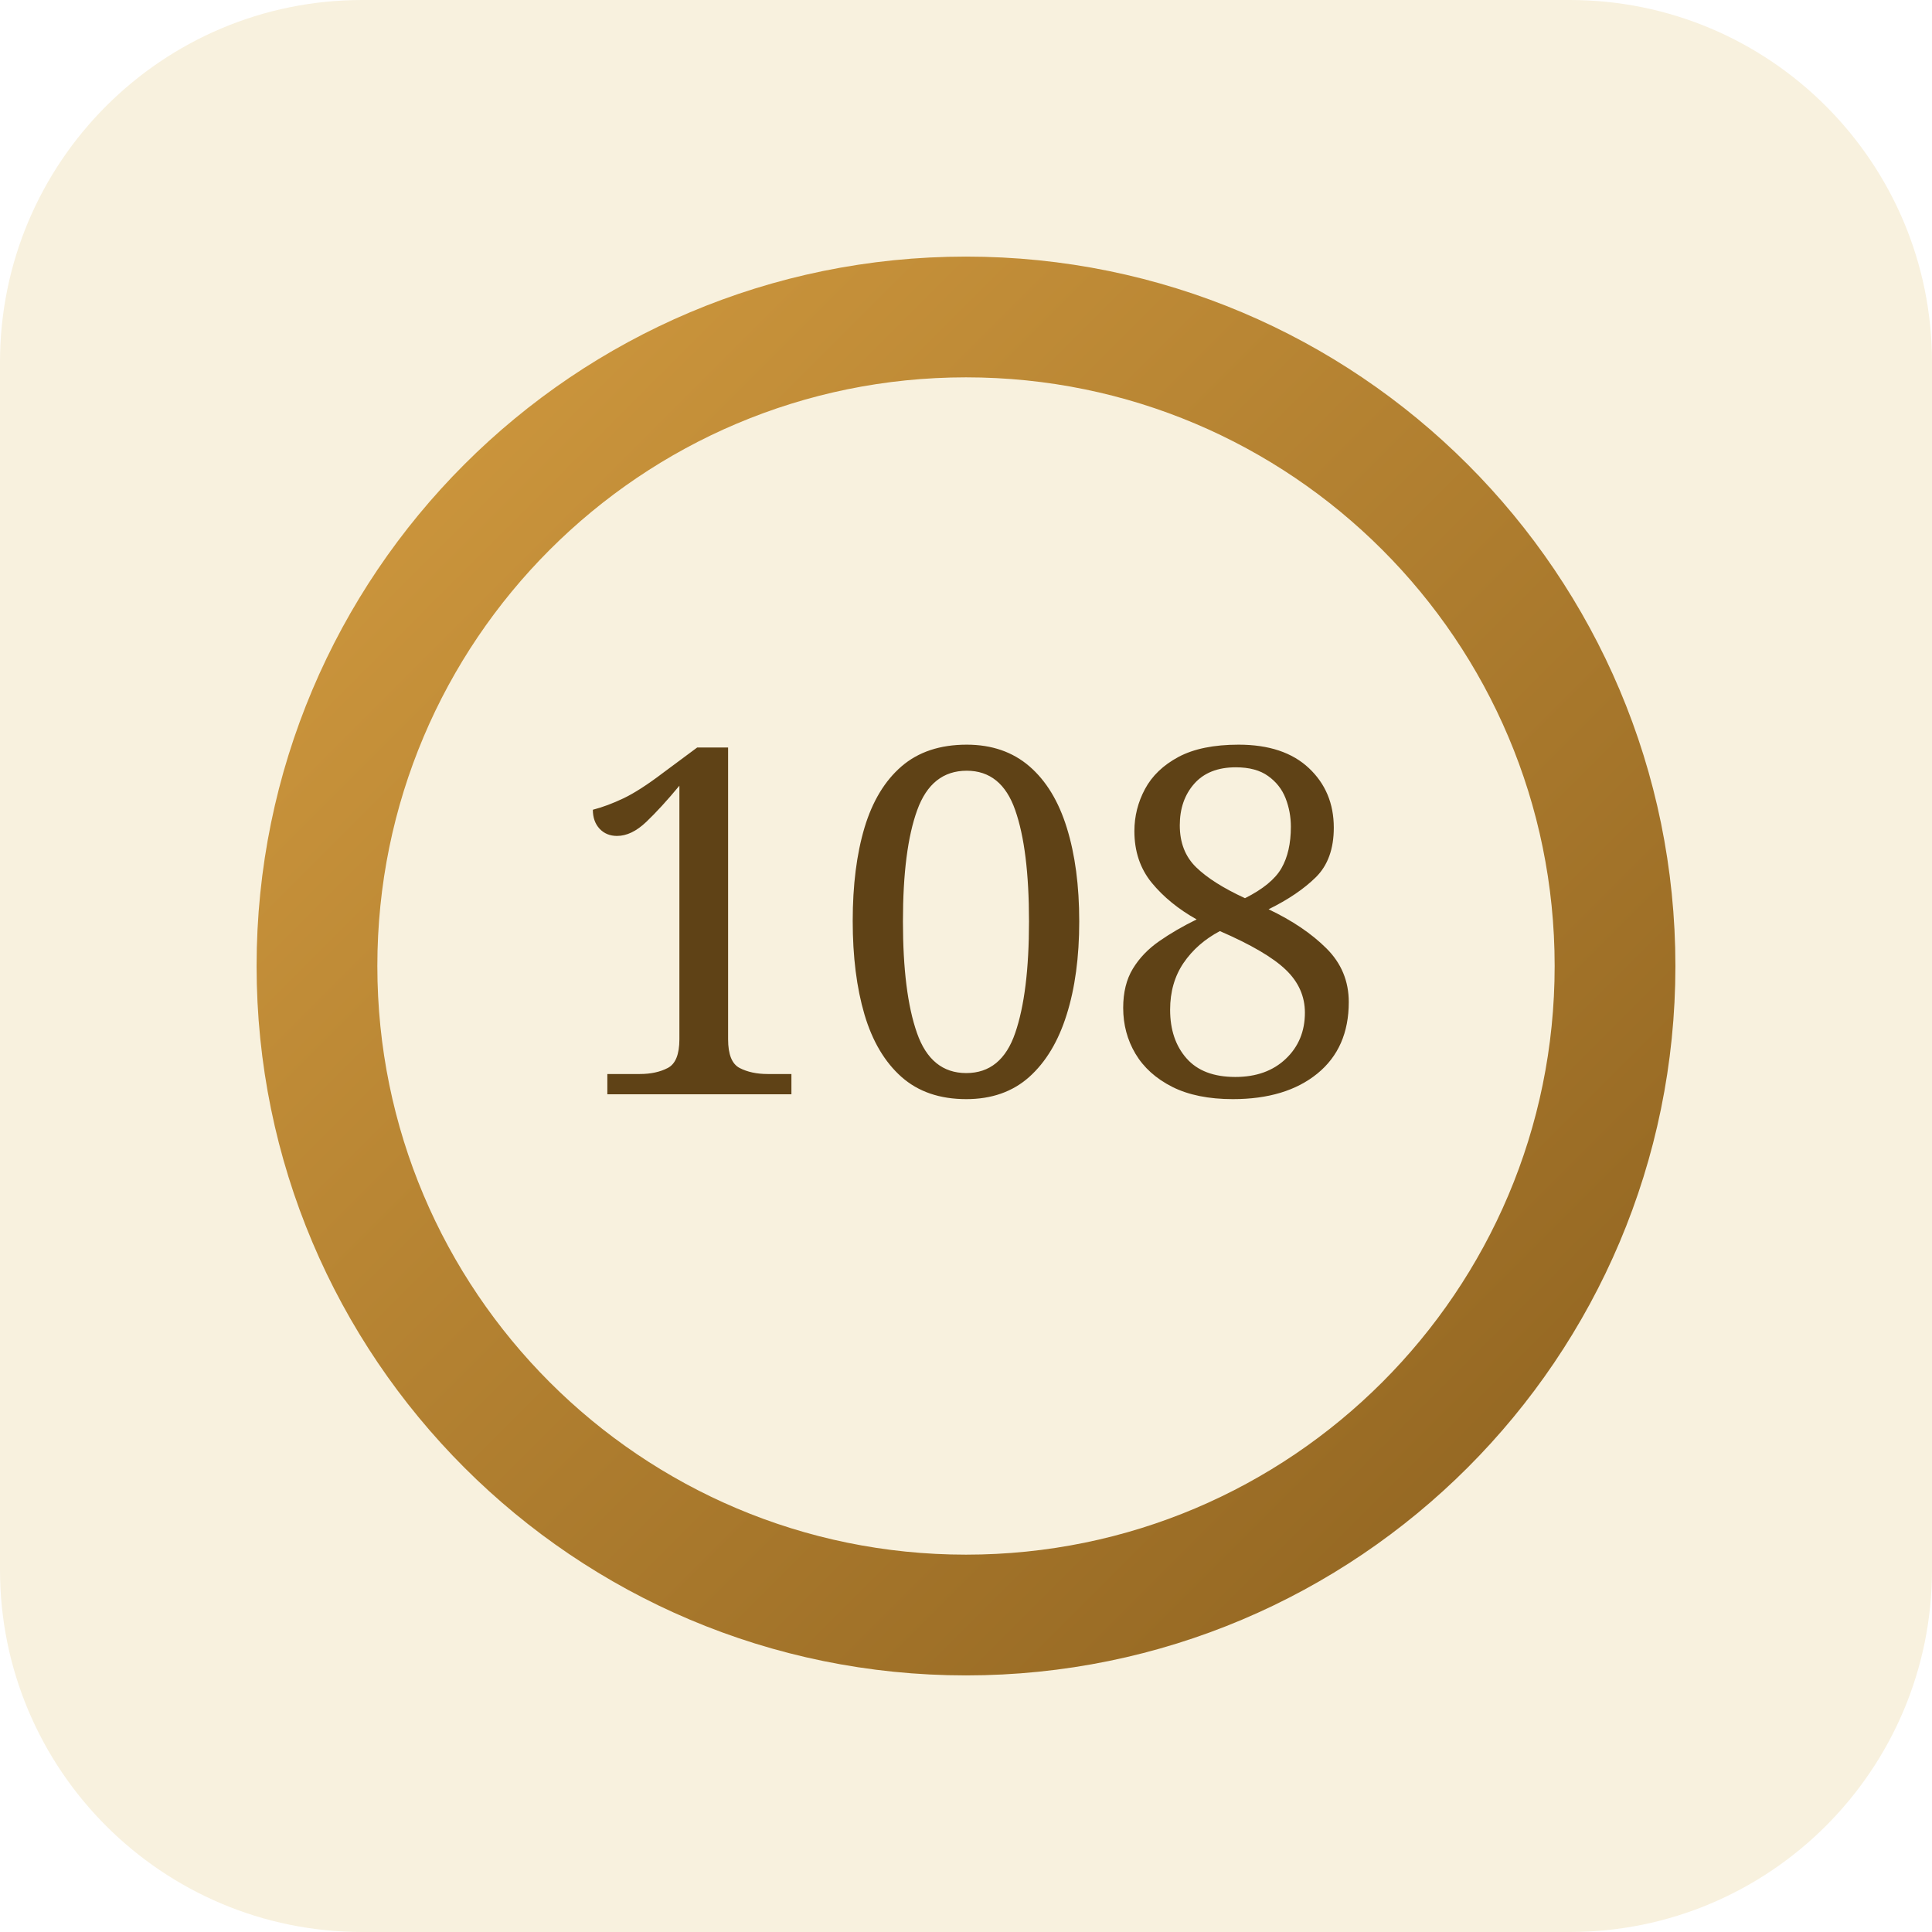
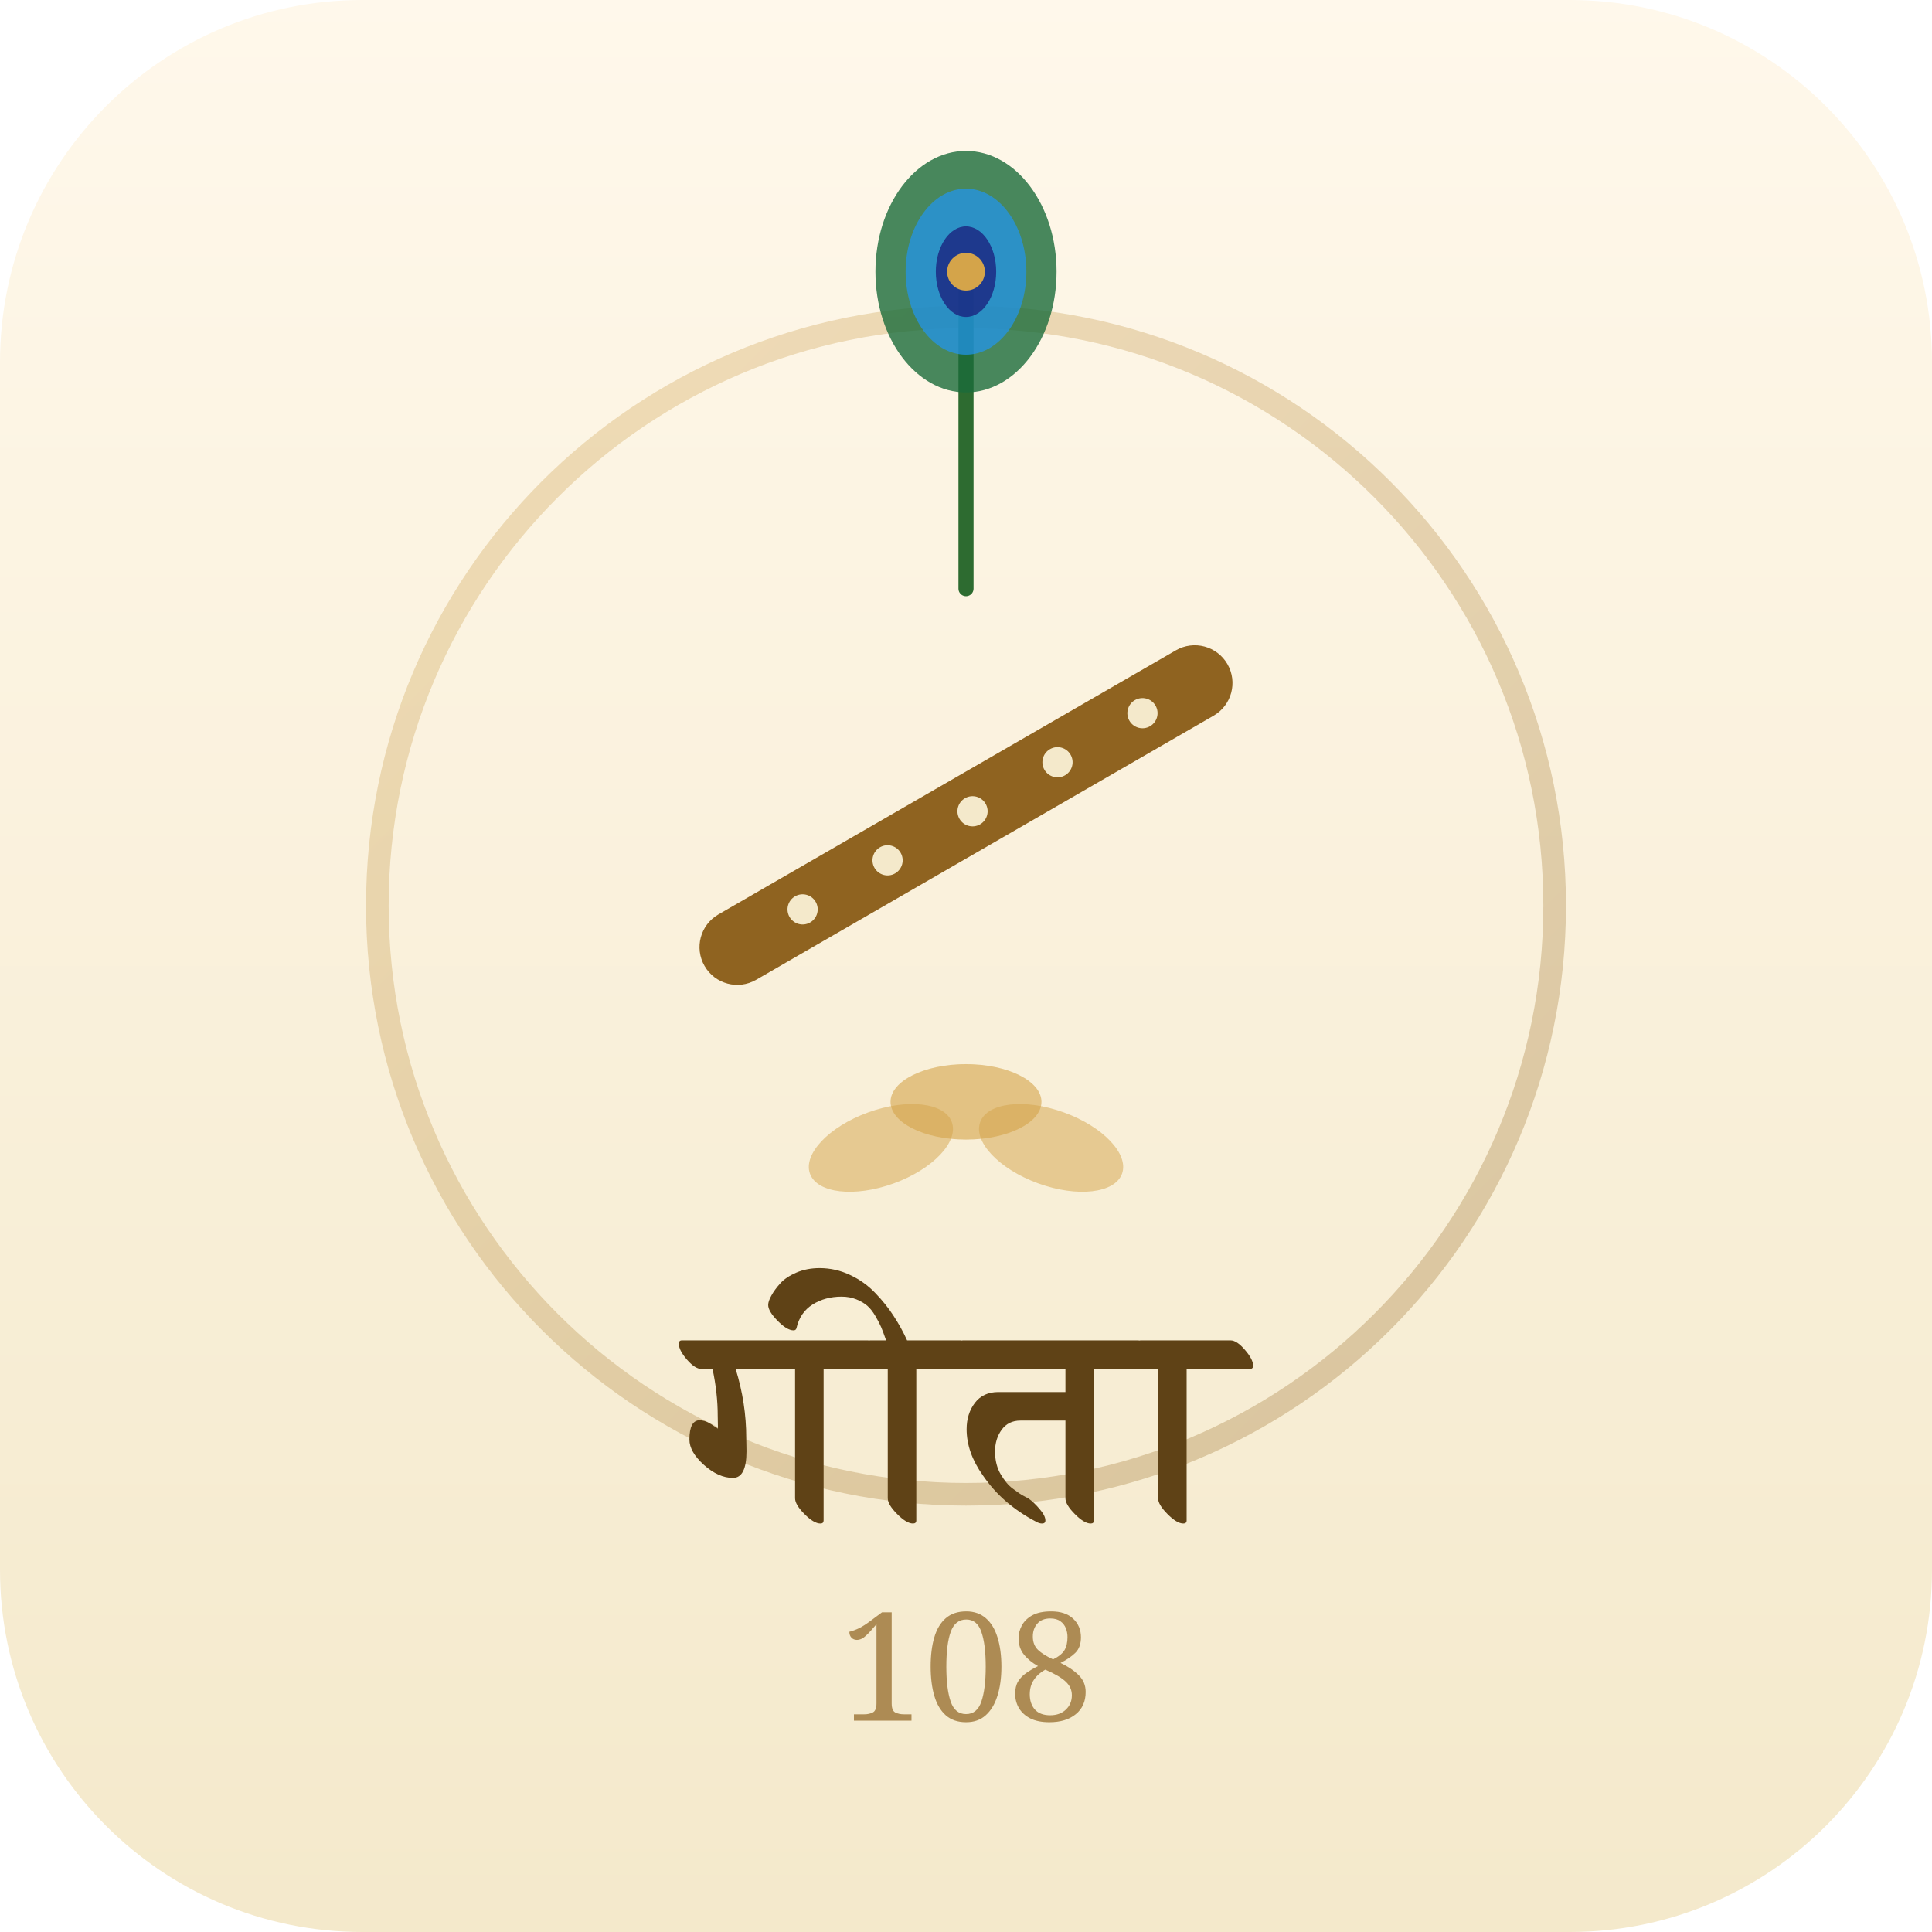
- <svg xmlns="http://www.w3.org/2000/svg" viewBox="0 0 256 256" role="img" aria-label="Gita 108 icon">
+ <svg xmlns="http://www.w3.org/2000/svg" viewBox="0 0 256 256" role="img" aria-label="Gita 108 — Krishna icon">
  <defs>
-     <linearGradient id="g" x1="0" y1="0" x2="1" y2="1">
-       <stop offset="0%" stop-color="#d19a3f" />
+     <linearGradient id="bg" x1="0" y1="0" x2="0" y2="1">
+       <stop offset="0%" stop-color="#fff8eb" />
+       <stop offset="100%" stop-color="#f4e9cb" />
+     </linearGradient>
+     <linearGradient id="gold" x1="0" y1="0" x2="1" y2="1">
+       <stop offset="0%" stop-color="#d4a44a" />
      <stop offset="100%" stop-color="#8f6320" />
    </linearGradient>
  </defs>
-   <rect width="256" height="256" rx="48" fill="#f8f1de" />
-   <circle cx="128" cy="128" r="86" fill="none" stroke="url(#g)" stroke-width="16" />
-   <text x="128" y="145" text-anchor="middle" font-family="Georgia, serif" font-size="64" fill="#5f4216">108</text>
+   <rect width="256" height="256" rx="48" fill="url(#bg)" />
+   <circle cx="128" cy="120" r="78" fill="none" stroke="url(#gold)" stroke-width="3" opacity="0.3" />
+   <g transform="translate(128,108) rotate(-30)">
+     <rect x="-40" y="-5" width="80" height="10" rx="5" fill="#8f6320" />
+     <circle cx="-25" cy="0" r="2" fill="#f4e9cb" />
+     <circle cx="-12" cy="0" r="2" fill="#f4e9cb" />
+     <circle cx="1" cy="0" r="2" fill="#f4e9cb" />
+     <circle cx="14" cy="0" r="2" fill="#f4e9cb" />
+     <circle cx="27" cy="0" r="2" fill="#f4e9cb" />
+   </g>
+   <g transform="translate(128,78)">
+     <line x1="0" y1="0" x2="0" y2="-40" stroke="#2d6b30" stroke-width="2" stroke-linecap="round" />
+     <ellipse cx="0" cy="-42" rx="12" ry="16" fill="#1a6b3a" opacity="0.8" />
+     <ellipse cx="0" cy="-42" rx="8" ry="11" fill="#2196F3" opacity="0.7" />
+     <ellipse cx="0" cy="-42" rx="4" ry="6" fill="#1a237e" opacity="0.8" />
+     <circle cx="0" cy="-42" r="2.5" fill="#d4a44a" />
+   </g>
+   <g transform="translate(128,148)">
+     <ellipse cx="-12" cy="0" rx="10" ry="5" fill="#d4a44a" opacity="0.5" transform="rotate(-20)" />
+     <ellipse cx="12" cy="0" rx="10" ry="5" fill="#d4a44a" opacity="0.5" transform="rotate(20)" />
+     <ellipse cx="0" cy="-2" rx="10" ry="5" fill="#d4a44a" opacity="0.6" />
+   </g>
+   <text x="128" y="200" text-anchor="middle" font-family="Georgia, serif" font-size="36" font-weight="bold" fill="#5f4216">गीता</text>
+   <text x="128" y="228" text-anchor="middle" font-family="Georgia, serif" font-size="20" fill="#8f6320" opacity="0.7">108</text>
</svg>
